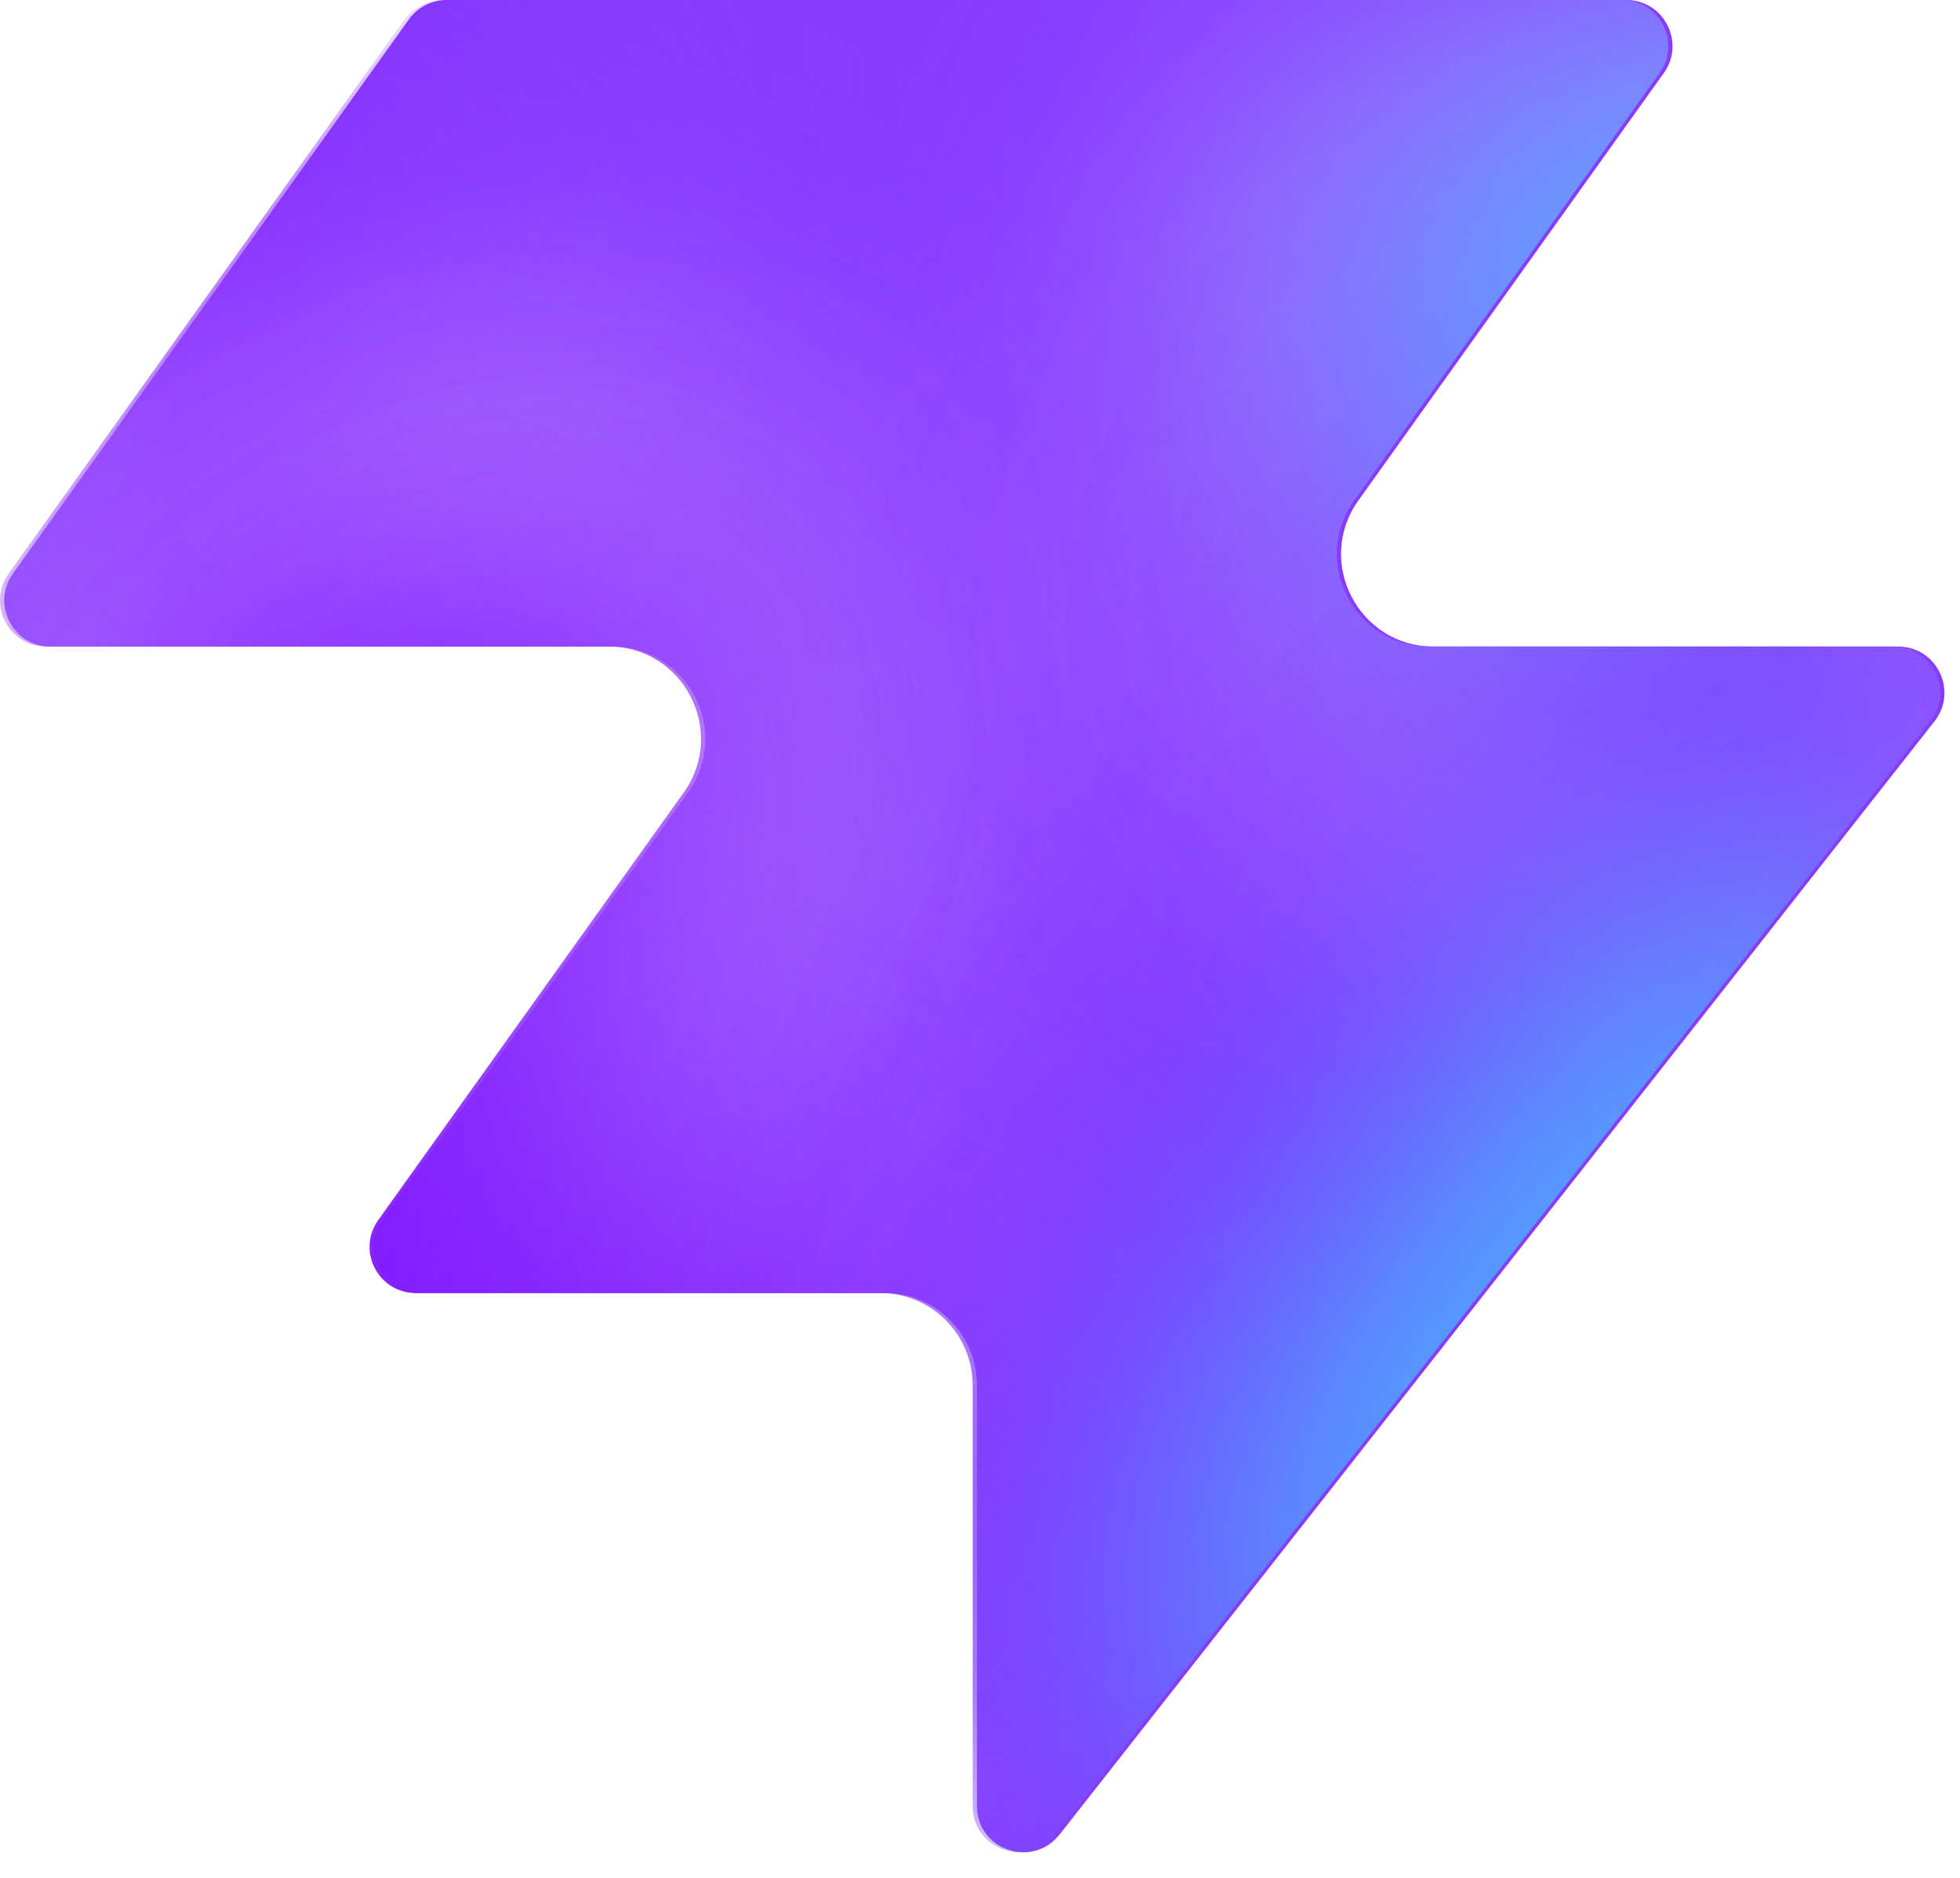
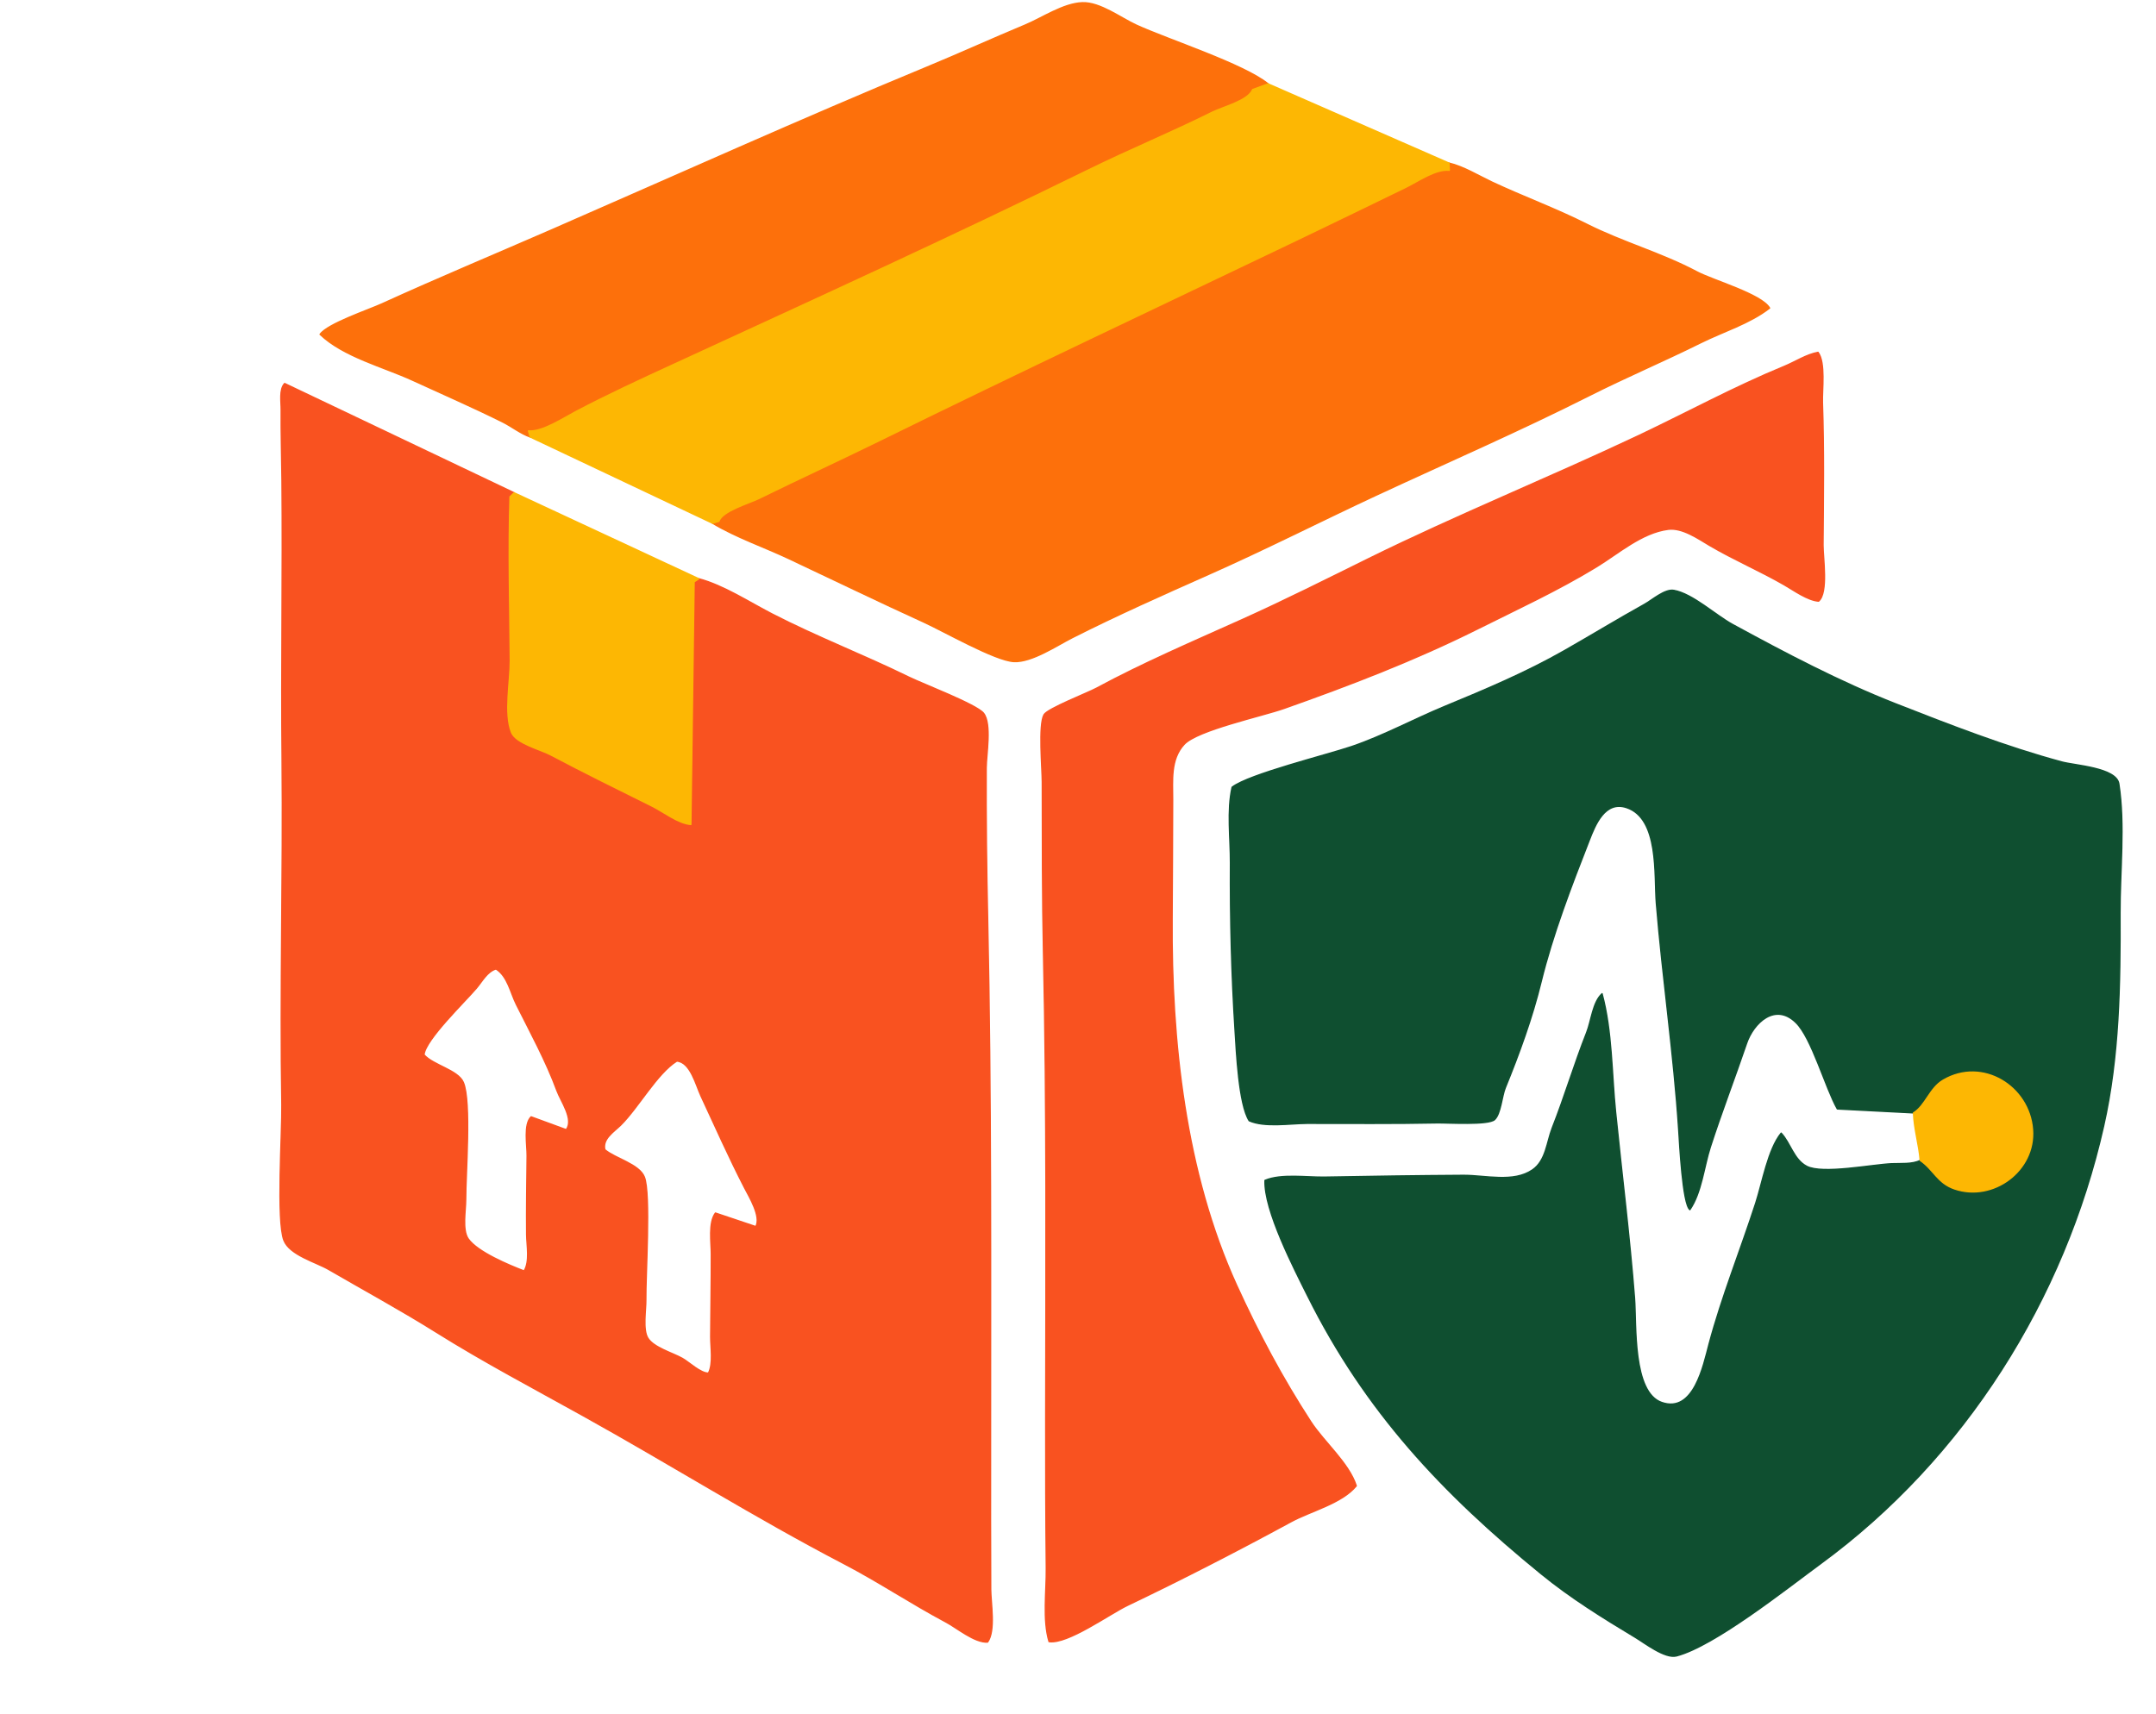
- <svg xmlns="http://www.w3.org/2000/svg" width="48" height="46" fill="none" viewBox="0 0 48 46">
-   <path fill="#863bff" d="M25.946 44.938c-.664.845-2.021.375-2.021-.698V33.937a2.26 2.26 0 0 0-2.262-2.262H10.287c-.92 0-1.456-1.04-.92-1.788l7.48-10.471c1.07-1.497 0-3.578-1.842-3.578H1.237c-.92 0-1.456-1.04-.92-1.788L10.013.474c.214-.297.556-.474.92-.474h28.894c.92 0 1.456 1.04.92 1.788l-7.48 10.471c-1.07 1.498 0 3.579 1.842 3.579h11.377c.943 0 1.473 1.088.89 1.83L25.947 44.94z" style="fill:#863bff;fill:color(display-p3 .525 .23 1);fill-opacity:1" />
-   <mask id="a" width="48" height="46" x="0" y="0" maskUnits="userSpaceOnUse" style="mask-type:alpha">
-     <path fill="#000" d="M25.842 44.938c-.664.844-2.021.375-2.021-.698V33.937a2.26 2.26 0 0 0-2.262-2.262H10.183c-.92 0-1.456-1.04-.92-1.788l7.48-10.471c1.07-1.498 0-3.579-1.842-3.579H1.133c-.92 0-1.456-1.04-.92-1.787L9.91.473c.214-.297.556-.474.92-.474h28.894c.92 0 1.456 1.04.92 1.788l-7.48 10.471c-1.07 1.498 0 3.578 1.842 3.578h11.377c.943 0 1.473 1.088.89 1.832L25.843 44.94z" style="fill:#000;fill-opacity:1" />
-   </mask>
-   <g mask="url(#a)">
-     <g filter="url(#b)">
-       <ellipse cx="5.508" cy="14.704" fill="#ede6ff" rx="5.508" ry="14.704" style="fill:#ede6ff;fill:color(display-p3 .927 .903 1);fill-opacity:1" transform="matrix(.00324 1 1 -.00324 -4.47 31.516)" />
-     </g>
-     <g filter="url(#c)">
-       <ellipse cx="10.399" cy="29.851" fill="#ede6ff" rx="10.399" ry="29.851" style="fill:#ede6ff;fill:color(display-p3 .927 .903 1);fill-opacity:1" transform="matrix(.00324 1 1 -.00324 -39.328 7.883)" />
-     </g>
-     <g filter="url(#d)">
-       <ellipse cx="5.508" cy="30.487" fill="#7e14ff" rx="5.508" ry="30.487" style="fill:#7e14ff;fill:color(display-p3 .492 .077 1);fill-opacity:1" transform="rotate(89.814 -25.913 -14.639)scale(1 -1)" />
-     </g>
-     <g filter="url(#e)">
-       <ellipse cx="5.508" cy="30.599" fill="#7e14ff" rx="5.508" ry="30.599" style="fill:#7e14ff;fill:color(display-p3 .492 .077 1);fill-opacity:1" transform="rotate(89.814 -32.644 -3.334)scale(1 -1)" />
-     </g>
-     <g filter="url(#f)">
-       <ellipse cx="5.508" cy="30.599" fill="#7e14ff" rx="5.508" ry="30.599" style="fill:#7e14ff;fill:color(display-p3 .492 .077 1);fill-opacity:1" transform="matrix(.00324 1 1 -.00324 -34.34 30.47)" />
-     </g>
-     <g filter="url(#g)">
-       <ellipse cx="14.072" cy="22.078" fill="#ede6ff" rx="14.072" ry="22.078" style="fill:#ede6ff;fill:color(display-p3 .927 .903 1);fill-opacity:1" transform="rotate(93.35 24.506 48.493)scale(-1 1)" />
-     </g>
-     <g filter="url(#h)">
-       <ellipse cx="3.47" cy="21.501" fill="#7e14ff" rx="3.47" ry="21.501" style="fill:#7e14ff;fill:color(display-p3 .492 .077 1);fill-opacity:1" transform="rotate(89.009 28.708 47.59)scale(-1 1)" />
-     </g>
-     <g filter="url(#i)">
-       <ellipse cx="3.47" cy="21.501" fill="#7e14ff" rx="3.47" ry="21.501" style="fill:#7e14ff;fill:color(display-p3 .492 .077 1);fill-opacity:1" transform="rotate(89.009 28.708 47.59)scale(-1 1)" />
-     </g>
-     <g filter="url(#j)">
-       <ellipse cx=".387" cy="8.972" fill="#7e14ff" rx="4.407" ry="29.108" style="fill:#7e14ff;fill:color(display-p3 .492 .077 1);fill-opacity:1" transform="rotate(39.51 .387 8.972)" />
-     </g>
-     <g filter="url(#k)">
-       <ellipse cx="47.523" cy="-6.092" fill="#7e14ff" rx="4.407" ry="29.108" style="fill:#7e14ff;fill:color(display-p3 .492 .077 1);fill-opacity:1" transform="rotate(37.892 47.523 -6.092)" />
-     </g>
-     <g filter="url(#l)">
-       <ellipse cx="41.412" cy="6.333" fill="#47bfff" rx="5.971" ry="9.665" style="fill:#47bfff;fill:color(display-p3 .28 .748 1);fill-opacity:1" transform="rotate(37.892 41.412 6.333)" />
-     </g>
-     <g filter="url(#m)">
-       <ellipse cx="-1.879" cy="38.332" fill="#7e14ff" rx="4.407" ry="29.108" style="fill:#7e14ff;fill:color(display-p3 .492 .077 1);fill-opacity:1" transform="rotate(37.892 -1.88 38.332)" />
-     </g>
-     <g filter="url(#n)">
-       <ellipse cx="-1.879" cy="38.332" fill="#7e14ff" rx="4.407" ry="29.108" style="fill:#7e14ff;fill:color(display-p3 .492 .077 1);fill-opacity:1" transform="rotate(37.892 -1.88 38.332)" />
-     </g>
-     <g filter="url(#o)">
-       <ellipse cx="35.651" cy="29.907" fill="#7e14ff" rx="4.407" ry="29.108" style="fill:#7e14ff;fill:color(display-p3 .492 .077 1);fill-opacity:1" transform="rotate(37.892 35.651 29.907)" />
-     </g>
-     <g filter="url(#p)">
-       <ellipse cx="38.418" cy="32.4" fill="#47bfff" rx="5.971" ry="15.297" style="fill:#47bfff;fill:color(display-p3 .28 .748 1);fill-opacity:1" transform="rotate(37.892 38.418 32.4)" />
-     </g>
-   </g>
-   <defs>
-     <filter id="b" width="60.045" height="41.654" x="-19.77" y="16.149" color-interpolation-filters="sRGB" filterUnits="userSpaceOnUse">
-       <feFlood flood-opacity="0" result="BackgroundImageFix" />
-       <feBlend in="SourceGraphic" in2="BackgroundImageFix" result="shape" />
-       <feGaussianBlur result="effect1_foregroundBlur_2002_17158" stdDeviation="7.659" />
-     </filter>
-     <filter id="c" width="90.34" height="51.437" x="-54.613" y="-7.533" color-interpolation-filters="sRGB" filterUnits="userSpaceOnUse">
-       <feFlood flood-opacity="0" result="BackgroundImageFix" />
-       <feBlend in="SourceGraphic" in2="BackgroundImageFix" result="shape" />
-       <feGaussianBlur result="effect1_foregroundBlur_2002_17158" stdDeviation="7.659" />
-     </filter>
-     <filter id="d" width="79.355" height="29.4" x="-49.64" y="2.03" color-interpolation-filters="sRGB" filterUnits="userSpaceOnUse">
-       <feFlood flood-opacity="0" result="BackgroundImageFix" />
-       <feBlend in="SourceGraphic" in2="BackgroundImageFix" result="shape" />
-       <feGaussianBlur result="effect1_foregroundBlur_2002_17158" stdDeviation="4.596" />
-     </filter>
-     <filter id="e" width="79.579" height="29.4" x="-45.045" y="20.029" color-interpolation-filters="sRGB" filterUnits="userSpaceOnUse">
-       <feFlood flood-opacity="0" result="BackgroundImageFix" />
-       <feBlend in="SourceGraphic" in2="BackgroundImageFix" result="shape" />
-       <feGaussianBlur result="effect1_foregroundBlur_2002_17158" stdDeviation="4.596" />
-     </filter>
-     <filter id="f" width="79.579" height="29.4" x="-43.513" y="21.178" color-interpolation-filters="sRGB" filterUnits="userSpaceOnUse">
-       <feFlood flood-opacity="0" result="BackgroundImageFix" />
-       <feBlend in="SourceGraphic" in2="BackgroundImageFix" result="shape" />
-       <feGaussianBlur result="effect1_foregroundBlur_2002_17158" stdDeviation="4.596" />
-     </filter>
-     <filter id="g" width="74.749" height="58.852" x="15.756" y="-17.901" color-interpolation-filters="sRGB" filterUnits="userSpaceOnUse">
-       <feFlood flood-opacity="0" result="BackgroundImageFix" />
-       <feBlend in="SourceGraphic" in2="BackgroundImageFix" result="shape" />
-       <feGaussianBlur result="effect1_foregroundBlur_2002_17158" stdDeviation="7.659" />
-     </filter>
-     <filter id="h" width="61.377" height="25.362" x="23.548" y="2.284" color-interpolation-filters="sRGB" filterUnits="userSpaceOnUse">
-       <feFlood flood-opacity="0" result="BackgroundImageFix" />
-       <feBlend in="SourceGraphic" in2="BackgroundImageFix" result="shape" />
-       <feGaussianBlur result="effect1_foregroundBlur_2002_17158" stdDeviation="4.596" />
-     </filter>
-     <filter id="i" width="61.377" height="25.362" x="23.548" y="2.284" color-interpolation-filters="sRGB" filterUnits="userSpaceOnUse">
-       <feFlood flood-opacity="0" result="BackgroundImageFix" />
-       <feBlend in="SourceGraphic" in2="BackgroundImageFix" result="shape" />
-       <feGaussianBlur result="effect1_foregroundBlur_2002_17158" stdDeviation="4.596" />
-     </filter>
-     <filter id="j" width="56.045" height="63.649" x="-27.636" y="-22.853" color-interpolation-filters="sRGB" filterUnits="userSpaceOnUse">
-       <feFlood flood-opacity="0" result="BackgroundImageFix" />
-       <feBlend in="SourceGraphic" in2="BackgroundImageFix" result="shape" />
-       <feGaussianBlur result="effect1_foregroundBlur_2002_17158" stdDeviation="4.596" />
-     </filter>
-     <filter id="k" width="54.814" height="64.646" x="20.116" y="-38.415" color-interpolation-filters="sRGB" filterUnits="userSpaceOnUse">
-       <feFlood flood-opacity="0" result="BackgroundImageFix" />
-       <feBlend in="SourceGraphic" in2="BackgroundImageFix" result="shape" />
-       <feGaussianBlur result="effect1_foregroundBlur_2002_17158" stdDeviation="4.596" />
-     </filter>
-     <filter id="l" width="33.541" height="35.313" x="24.641" y="-11.323" color-interpolation-filters="sRGB" filterUnits="userSpaceOnUse">
-       <feFlood flood-opacity="0" result="BackgroundImageFix" />
-       <feBlend in="SourceGraphic" in2="BackgroundImageFix" result="shape" />
-       <feGaussianBlur result="effect1_foregroundBlur_2002_17158" stdDeviation="4.596" />
-     </filter>
-     <filter id="m" width="54.814" height="64.646" x="-29.286" y="6.009" color-interpolation-filters="sRGB" filterUnits="userSpaceOnUse">
-       <feFlood flood-opacity="0" result="BackgroundImageFix" />
-       <feBlend in="SourceGraphic" in2="BackgroundImageFix" result="shape" />
-       <feGaussianBlur result="effect1_foregroundBlur_2002_17158" stdDeviation="4.596" />
-     </filter>
-     <filter id="n" width="54.814" height="64.646" x="-29.286" y="6.009" color-interpolation-filters="sRGB" filterUnits="userSpaceOnUse">
-       <feFlood flood-opacity="0" result="BackgroundImageFix" />
-       <feBlend in="SourceGraphic" in2="BackgroundImageFix" result="shape" />
-       <feGaussianBlur result="effect1_foregroundBlur_2002_17158" stdDeviation="4.596" />
-     </filter>
-     <filter id="o" width="54.814" height="64.646" x="8.244" y="-2.416" color-interpolation-filters="sRGB" filterUnits="userSpaceOnUse">
-       <feFlood flood-opacity="0" result="BackgroundImageFix" />
-       <feBlend in="SourceGraphic" in2="BackgroundImageFix" result="shape" />
-       <feGaussianBlur result="effect1_foregroundBlur_2002_17158" stdDeviation="4.596" />
-     </filter>
-     <filter id="p" width="39.409" height="43.623" x="18.713" y="10.588" color-interpolation-filters="sRGB" filterUnits="userSpaceOnUse">
-       <feFlood flood-opacity="0" result="BackgroundImageFix" />
-       <feBlend in="SourceGraphic" in2="BackgroundImageFix" result="shape" />
-       <feGaussianBlur result="effect1_foregroundBlur_2002_17158" stdDeviation="4.596" />
-     </filter>
-   </defs>
+ <svg xmlns="http://www.w3.org/2000/svg" viewBox="0 0 410 326" width="410" height="326">
+   <path d="M345.73 67.02C347.2 68.94 346.48 74.17 346.57 76.62C346.88 85.62 346.75 94.67 346.68 103.67C346.67 106.11 347.72 112.75 345.84 114.35C343.77 114.21 341.12 112.29 339.32 111.25C334.68 108.57 329.73 106.47 325.11 103.75C322.93 102.46 319.91 100.33 317.22 100.68C312.21 101.33 307.78 105.27 303.62 107.81C296.29 112.29 288.46 115.89 280.82 119.71C269.05 125.58 256.59 130.37 244.15 134.76C240.07 136.2 227.74 138.86 225.2 141.57C222.54 144.42 223.01 148.48 223 152.08C222.98 159.65 222.95 167.22 222.9 174.78C222.74 198.07 225.41 223.07 235.16 244.47C239.26 253.47 243.87 262.14 249.26 270.42C251.77 274.29 256.5 278.25 257.92 282.63C255.23 285.96 249.26 287.42 245.54 289.44C235.31 294.99 224.88 300.36 214.4 305.37C210.99 307 202.99 312.8 199.49 312.26C198.25 308.14 199.02 302.64 198.97 298.32C198.87 288.86 198.85 279.4 198.86 269.94C198.89 240.48 199.08 210.91 198.44 181.46C198.2 170.56 198.23 159.65 198.21 148.74C198.2 146.14 197.45 137.87 198.54 135.95C199.21 134.78 206.8 131.83 208.52 130.91C217.48 126.07 226.92 122.05 236.22 117.86C244.33 114.21 252.37 110.17 260.32 106.24C277.15 97.95 294.69 90.86 311.68 82.83C320.88 78.47 329.89 73.56 339.31 69.69C341.4 68.83 343.51 67.42 345.73 67.02ZM97.78 93.74C97.52 93.99 97.25 94.24 96.99 94.49C96.65 104.86 96.97 115.32 97.04 125.7C97.06 129.57 95.83 135.72 97.27 139.31C98.11 141.41 102.81 142.57 104.67 143.56C111.04 146.93 117.51 150.12 123.97 153.32C126.16 154.41 128.97 156.65 131.38 156.83C131.59 141.45 131.79 126.06 132 110.68C132.3 110.48 132.59 110.29 132.89 110.09C137.65 111.37 142.42 114.52 146.81 116.78C155.3 121.16 164.28 124.61 172.85 128.81C175.43 130.08 185.69 133.99 187.03 135.66C188.63 137.66 187.55 143.62 187.54 146.07C187.5 155.64 187.61 165.2 187.82 174.76C188.54 208.57 188.36 242.47 188.37 276.28C188.37 284.96 188.35 293.64 188.4 302.32C188.42 304.99 189.36 310.19 187.81 312.35C185.33 312.51 181.97 309.63 179.8 308.49C173.25 305 167.04 300.84 160.47 297.42C143.67 288.67 127.48 278.5 110.86 269.27C101.55 264.09 92 259.06 82.98 253.41C76.3 249.22 69.34 245.44 62.52 241.48C60.12 240.08 55.1 238.73 54 235.95C52.53 232.23 53.68 215.3 53.6 210.18C53.23 188.27 53.86 166.31 53.64 144.4C53.46 126.71 53.79 109.01 53.62 91.32C53.58 86.86 53.43 82.42 53.47 77.96C53.49 76.46 53.06 74.05 54.13 72.95C68.68 79.88 83.23 86.81 97.78 93.74ZM94.32 184.31C92.65 184.81 91.7 186.66 90.62 187.94C88.49 190.47 80.87 197.78 80.63 200.64C82.36 202.61 87.07 203.53 88.1 205.87C89.67 209.45 88.54 223.57 88.56 228.2C88.57 230.18 87.86 233.95 89.04 235.65C90.81 238.18 96.85 240.68 99.66 241.76C100.78 240.01 100.18 236.92 100.15 234.88C100.1 229.87 100.19 224.87 100.24 219.86C100.27 217.89 99.52 213.85 101 212.44C103.22 213.26 105.45 214.07 107.68 214.89C109.17 212.91 106.66 209.51 105.91 207.46C103.86 201.88 100.86 196.39 98.21 191.09C97.07 188.83 96.56 185.74 94.32 184.31ZM128.71 201.83C124.94 204.19 121.39 210.7 118.03 214.02C116.68 215.34 114.55 216.62 115.02 218.69C116.97 220.36 121.54 221.42 122.53 223.88C123.79 227.03 122.76 242.76 122.82 247.24C122.85 249.11 122.19 252.94 123.21 254.55C124.34 256.35 127.94 257.36 129.75 258.38C131.08 259.14 133.23 261.23 134.72 261.19C135.68 259.39 135.14 256.29 135.15 254.25C135.18 249.02 135.28 243.79 135.27 238.55C135.27 236.35 134.68 232.57 136.05 230.74C138.61 231.6 141.17 232.46 143.73 233.32C144.79 231.42 142.48 227.67 141.56 225.88C138.63 220.19 135.99 214.24 133.29 208.44C132.35 206.43 131.31 202.03 128.71 201.83Z" fill="#f95220" fill-rule="evenodd" stroke="#f95220" stroke-width="0.25" stroke-linejoin="round" />
+   <path d="M365.16 220.73C367.71 222.47 368.44 225.04 371.69 226.15C379.02 228.65 387.11 222.68 386.52 214.86C385.91 206.65 377.03 201.08 369.54 205.46C366.94 206.98 366.16 210.32 363.88 211.69C359.06 211.44 354.23 211.19 349.4 210.94C347.11 206.9 344.53 197.43 341.53 194.51C337.56 190.62 333.45 194.61 332.14 198.46C329.89 205.06 327.38 211.58 325.24 218.21C324.05 221.9 323.58 226.88 321.36 230.1C319.96 229.04 319.4 217.37 319.23 214.85C318.29 200.45 316.16 186.15 314.98 171.78C314.55 166.44 315.55 155.69 309.32 153.62C305.2 152.25 303.36 156.92 302.23 159.81C298.85 168.45 295.26 177.78 293.06 186.78C291.39 193.62 288.9 200.43 286.25 206.93C285.61 208.49 285.41 211.84 284.23 212.96C283.06 214.06 275.21 213.55 273.28 213.59C265.05 213.76 256.8 213.67 248.57 213.68C245.35 213.69 240.49 214.5 237.55 213.18C235.56 210.08 235.12 199.96 234.87 196.07C234.19 185.4 233.93 174.79 233.99 164.1C234.01 159.52 233.29 154.22 234.31 149.74C237.52 147.26 252.26 143.63 257.01 142.02C263.07 139.96 268.82 136.82 274.74 134.37C282.5 131.17 290.25 127.9 297.54 123.74C302.61 120.85 307.64 117.78 312.75 114.94C314.18 114.15 316.6 111.99 318.31 112.3C321.89 112.94 326.23 117.01 329.45 118.77C339.42 124.21 349.89 129.72 360.44 133.86C370.71 137.89 381.45 142.08 392.13 144.95C394.59 145.61 402.45 146.04 402.93 149.08C404.15 156.93 403.13 165.77 403.16 173.72C403.21 187.22 403.03 200.95 400.04 214.19C392.59 247.19 373.58 277.36 346.29 297.38C339.91 302.06 326.02 313.12 318.81 314.98C316.64 315.54 312.82 312.56 311.03 311.48C304.84 307.76 298.71 303.96 293.09 299.37C274.31 284.06 259.67 268.53 248.72 246.59C246.11 241.36 240.34 230.22 240.56 224.53C243.63 223.22 248.56 223.97 251.91 223.91C260.7 223.75 269.49 223.62 278.29 223.57C282.48 223.55 287.83 225.03 291.45 222.52C294 220.75 294.14 217.23 295.19 214.55C297.54 208.59 299.37 202.39 301.73 196.41C302.61 194.19 302.89 190.6 304.66 189.02C306.59 196.14 306.48 204.18 307.23 211.51C308.42 223.31 309.91 235.09 310.83 246.9C311.22 252 310.41 264.86 316.02 266.78C322.09 268.87 323.92 259.76 325 255.69C327.41 246.66 331 237.76 333.88 228.86C335.13 225 336.22 218.6 338.72 215.54C340.5 217.44 341.09 220.55 343.57 221.85C346.58 223.42 356.01 221.52 359.75 221.36C361.42 221.29 363.66 221.5 365.16 220.73Z" fill="#0f4f30" fill-rule="evenodd" stroke="#0f4f30" stroke-width="0.25" stroke-linejoin="round" />
+   <path d="M241.16 15.96C240.18 16.31 239.2 16.67 238.22 17.03C237.36 19.16 232.55 20.34 230.52 21.35C222.8 25.2 214.82 28.48 207.08 32.28C181.1 45.04 154.71 57.07 128.43 69.17C122.12 72.07 115.65 75.05 109.5 78.29C107.18 79.51 103.11 82.21 100.5 81.97C100.6 82.35 100.71 82.73 100.82 83.12C98.97 82.46 97.32 81.13 95.56 80.25C89.94 77.45 84.14 74.93 78.44 72.31C72.97 69.79 65.3 67.85 60.87 63.6C62.24 61.6 70.11 58.96 72.64 57.8C83.33 52.93 94.21 48.39 104.97 43.7C128.7 33.35 152.3 22.7 176.21 12.8C182.48 10.21 188.66 7.39 194.92 4.78C198.22 3.41 202.19 0.65 205.83 0.52C209.19 0.4 213.13 3.42 216.09 4.78C222.21 7.58 236.53 12.19 241.16 15.96ZM275.55 31.02C278.31 31.67 281.15 33.42 283.71 34.63C289.68 37.43 295.85 39.68 301.74 42.65C308.54 46.08 315.98 48.14 322.72 51.72C325.79 53.35 334.98 55.95 336.52 58.6C332.72 61.56 327.71 63.06 323.43 65.19C316.42 68.67 309.15 71.75 302.14 75.29C288.84 82 275.16 87.93 261.65 94.22C251.07 99.15 240.6 104.48 229.91 109.22C221.22 113.08 212.4 117 203.92 121.29C200.96 122.79 196.21 126.01 192.81 125.84C189.25 125.67 179.42 120.03 175.67 118.33C167.07 114.41 158.58 110.29 150 106.25C145.26 104.02 140 102.22 135.51 99.53C135.92 99.4 136.32 99.28 136.72 99.16C137.33 97.2 142.43 95.75 144.38 94.79C152.01 91.04 159.74 87.49 167.38 83.74C193.56 70.86 219.96 58.42 246.3 45.81C253.29 42.47 260.25 39.06 267.23 35.68C269.6 34.54 272.98 32.11 275.61 32.39C275.59 31.93 275.57 31.48 275.55 31.02Z" fill="#fd700b" fill-rule="evenodd" stroke="#fd700b" stroke-width="0.25" stroke-linejoin="round" />
+   <path d="M241.16 15.96C252.62 20.98 264.09 26 275.55 31.02C275.57 31.48 275.59 31.93 275.61 32.39C272.98 32.11 269.6 34.54 267.23 35.68C260.25 39.06 253.29 42.47 246.3 45.81C219.96 58.42 193.56 70.86 167.38 83.74C159.74 87.49 152.01 91.04 144.38 94.79C142.43 95.75 137.33 97.2 136.72 99.16C136.32 99.28 135.92 99.4 135.51 99.53C123.95 94.06 112.38 88.59 100.82 83.12C100.71 82.73 100.6 82.35 100.5 81.97C103.11 82.21 107.18 79.51 109.5 78.29C115.65 75.05 122.12 72.07 128.43 69.17C154.71 57.07 181.1 45.04 207.08 32.28C214.82 28.48 222.8 25.2 230.52 21.35C232.55 20.34 237.36 19.16 238.22 17.03C239.2 16.67 240.18 16.31 241.16 15.96ZM97.78 93.74C109.49 99.19 121.19 104.64 132.89 110.09C132.59 110.29 132.3 110.48 132 110.68C131.79 126.06 131.59 141.45 131.38 156.83C128.97 156.65 126.16 154.41 123.97 153.32C117.51 150.12 111.04 146.93 104.67 143.56C102.81 142.57 98.11 141.41 97.27 139.31C95.83 135.72 97.06 129.57 97.04 125.7C96.97 115.32 96.65 104.86 96.99 94.49C97.25 94.24 97.52 93.99 97.78 93.74ZM365.16 220.73C364.93 217.74 364 214.86 363.88 211.69C366.16 210.32 366.94 206.98 369.54 205.46C377.03 201.08 385.91 206.65 386.52 214.86C387.11 222.68 379.02 228.65 371.69 226.15C368.44 225.04 367.71 222.47 365.16 220.73Z" fill="#fdb703" fill-rule="evenodd" stroke="#fdb703" stroke-width="0.25" stroke-linejoin="round" />
</svg>
